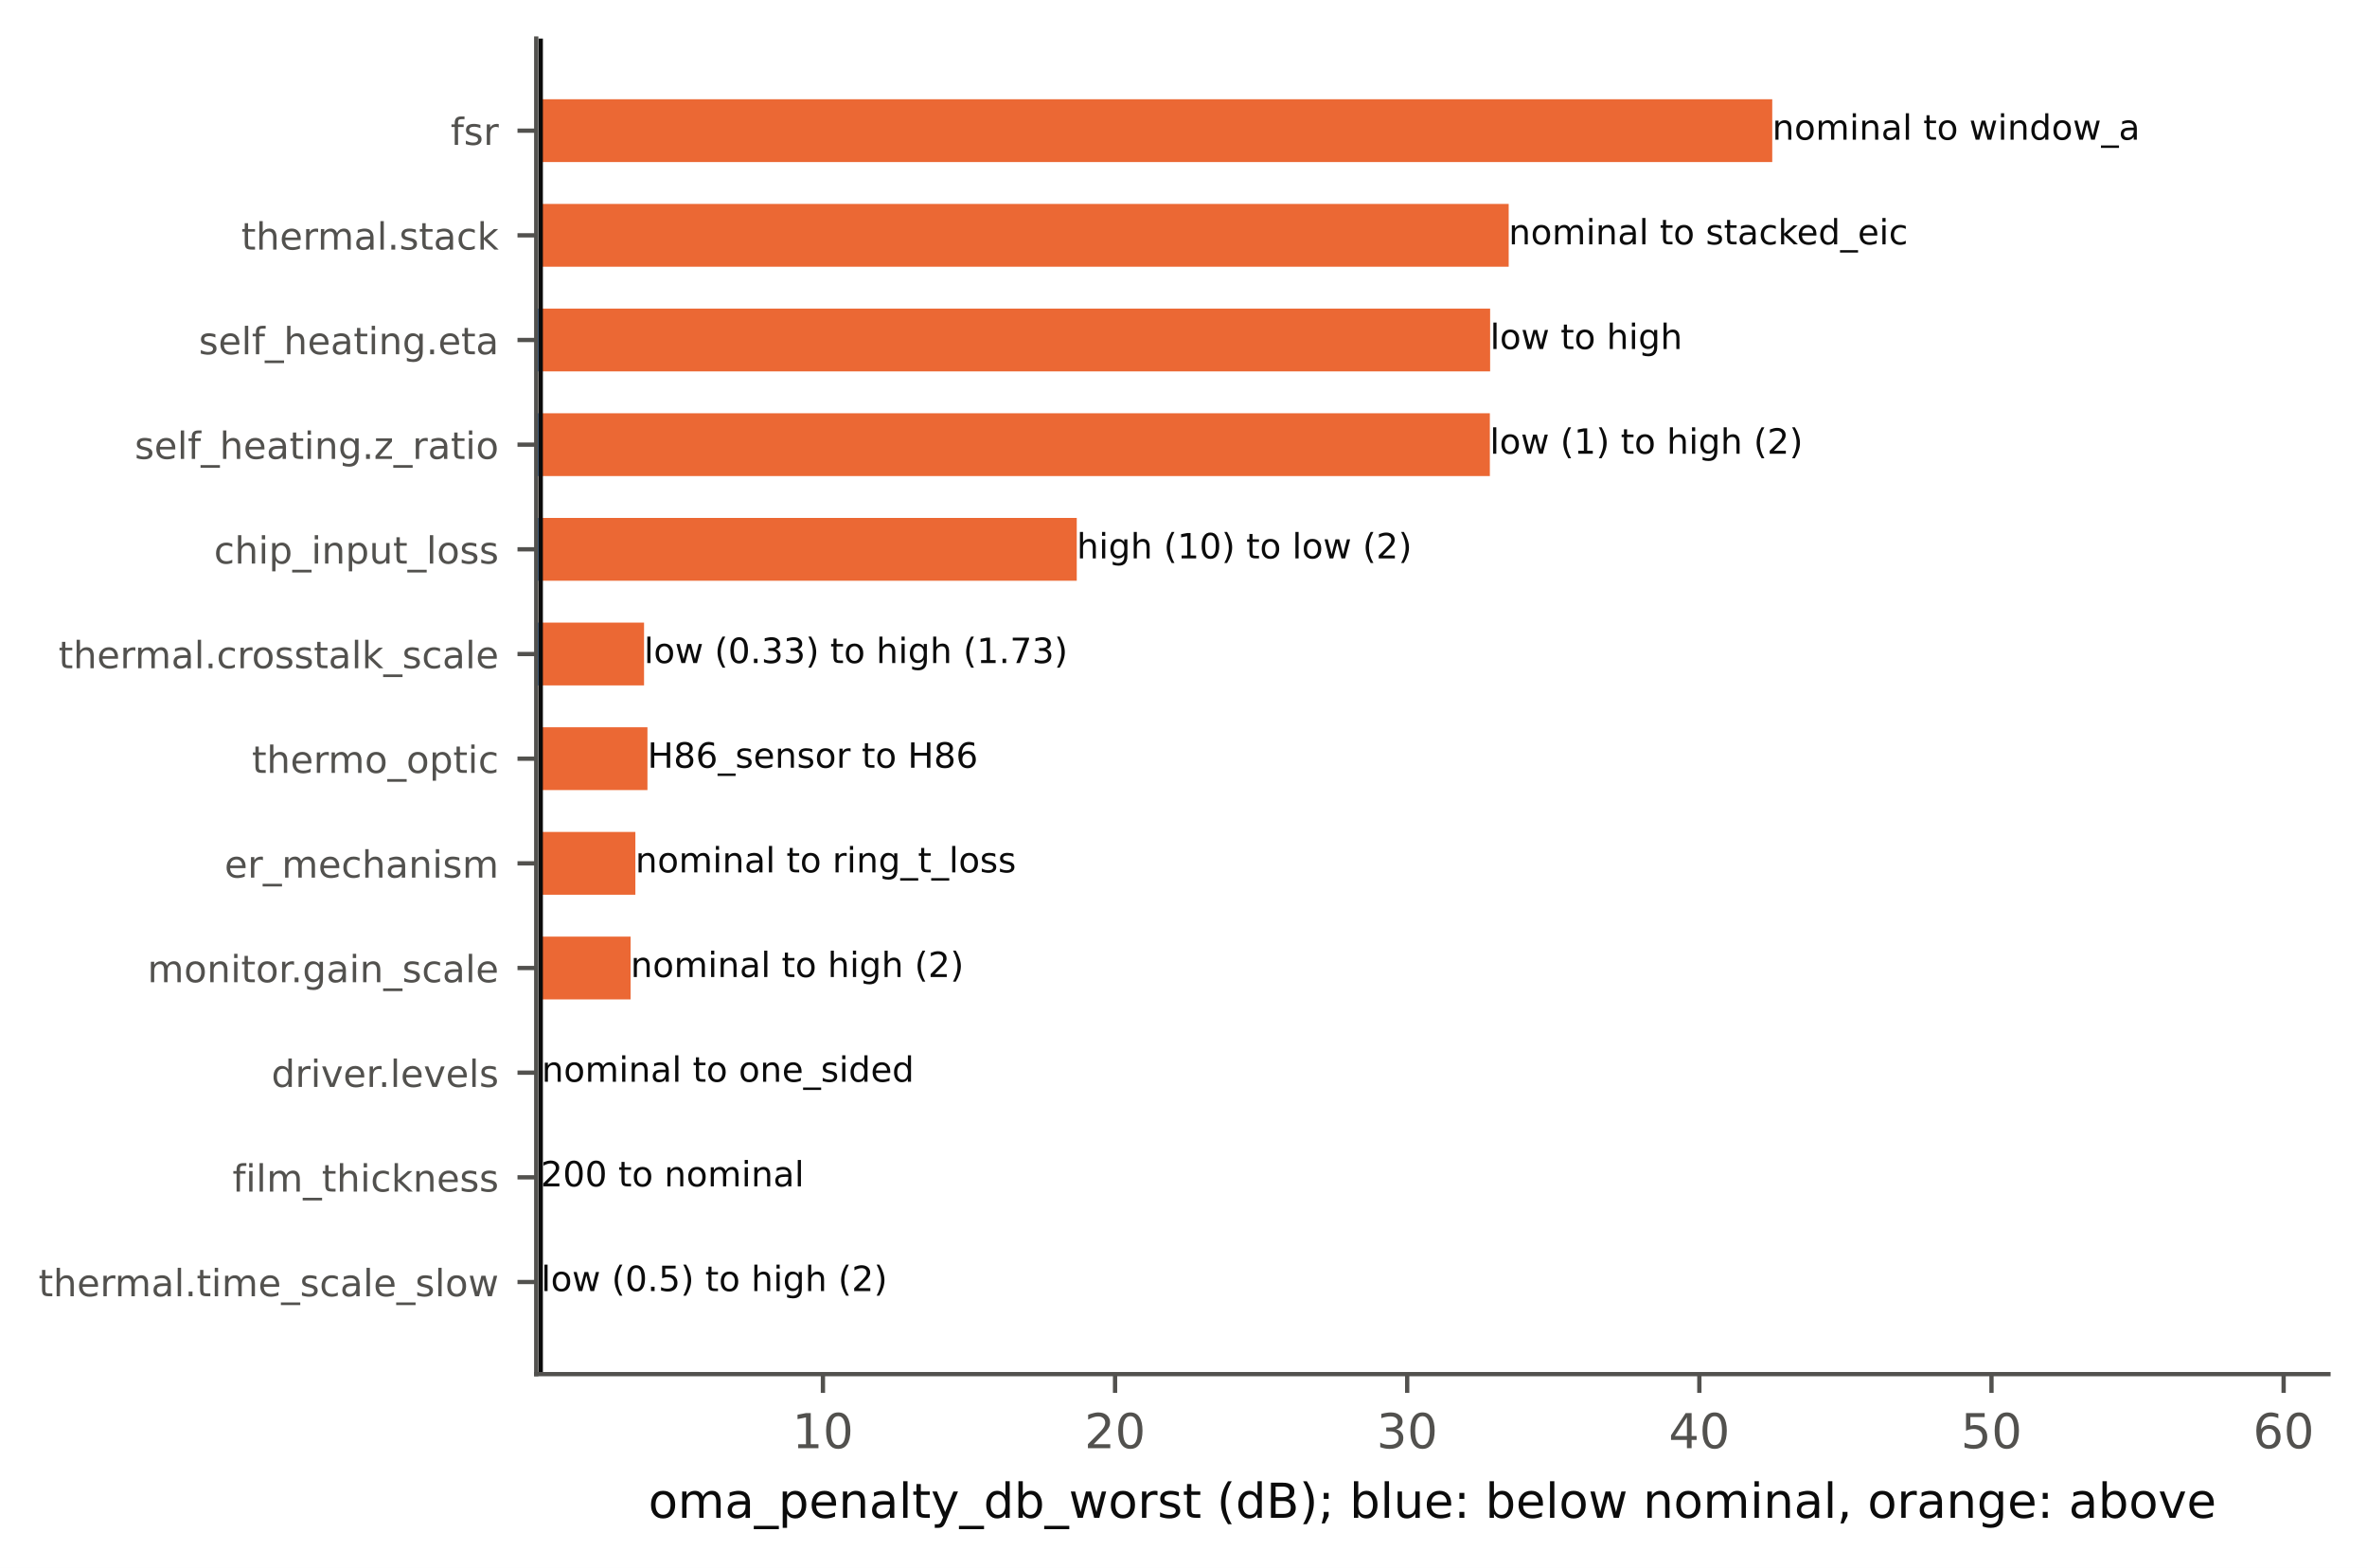
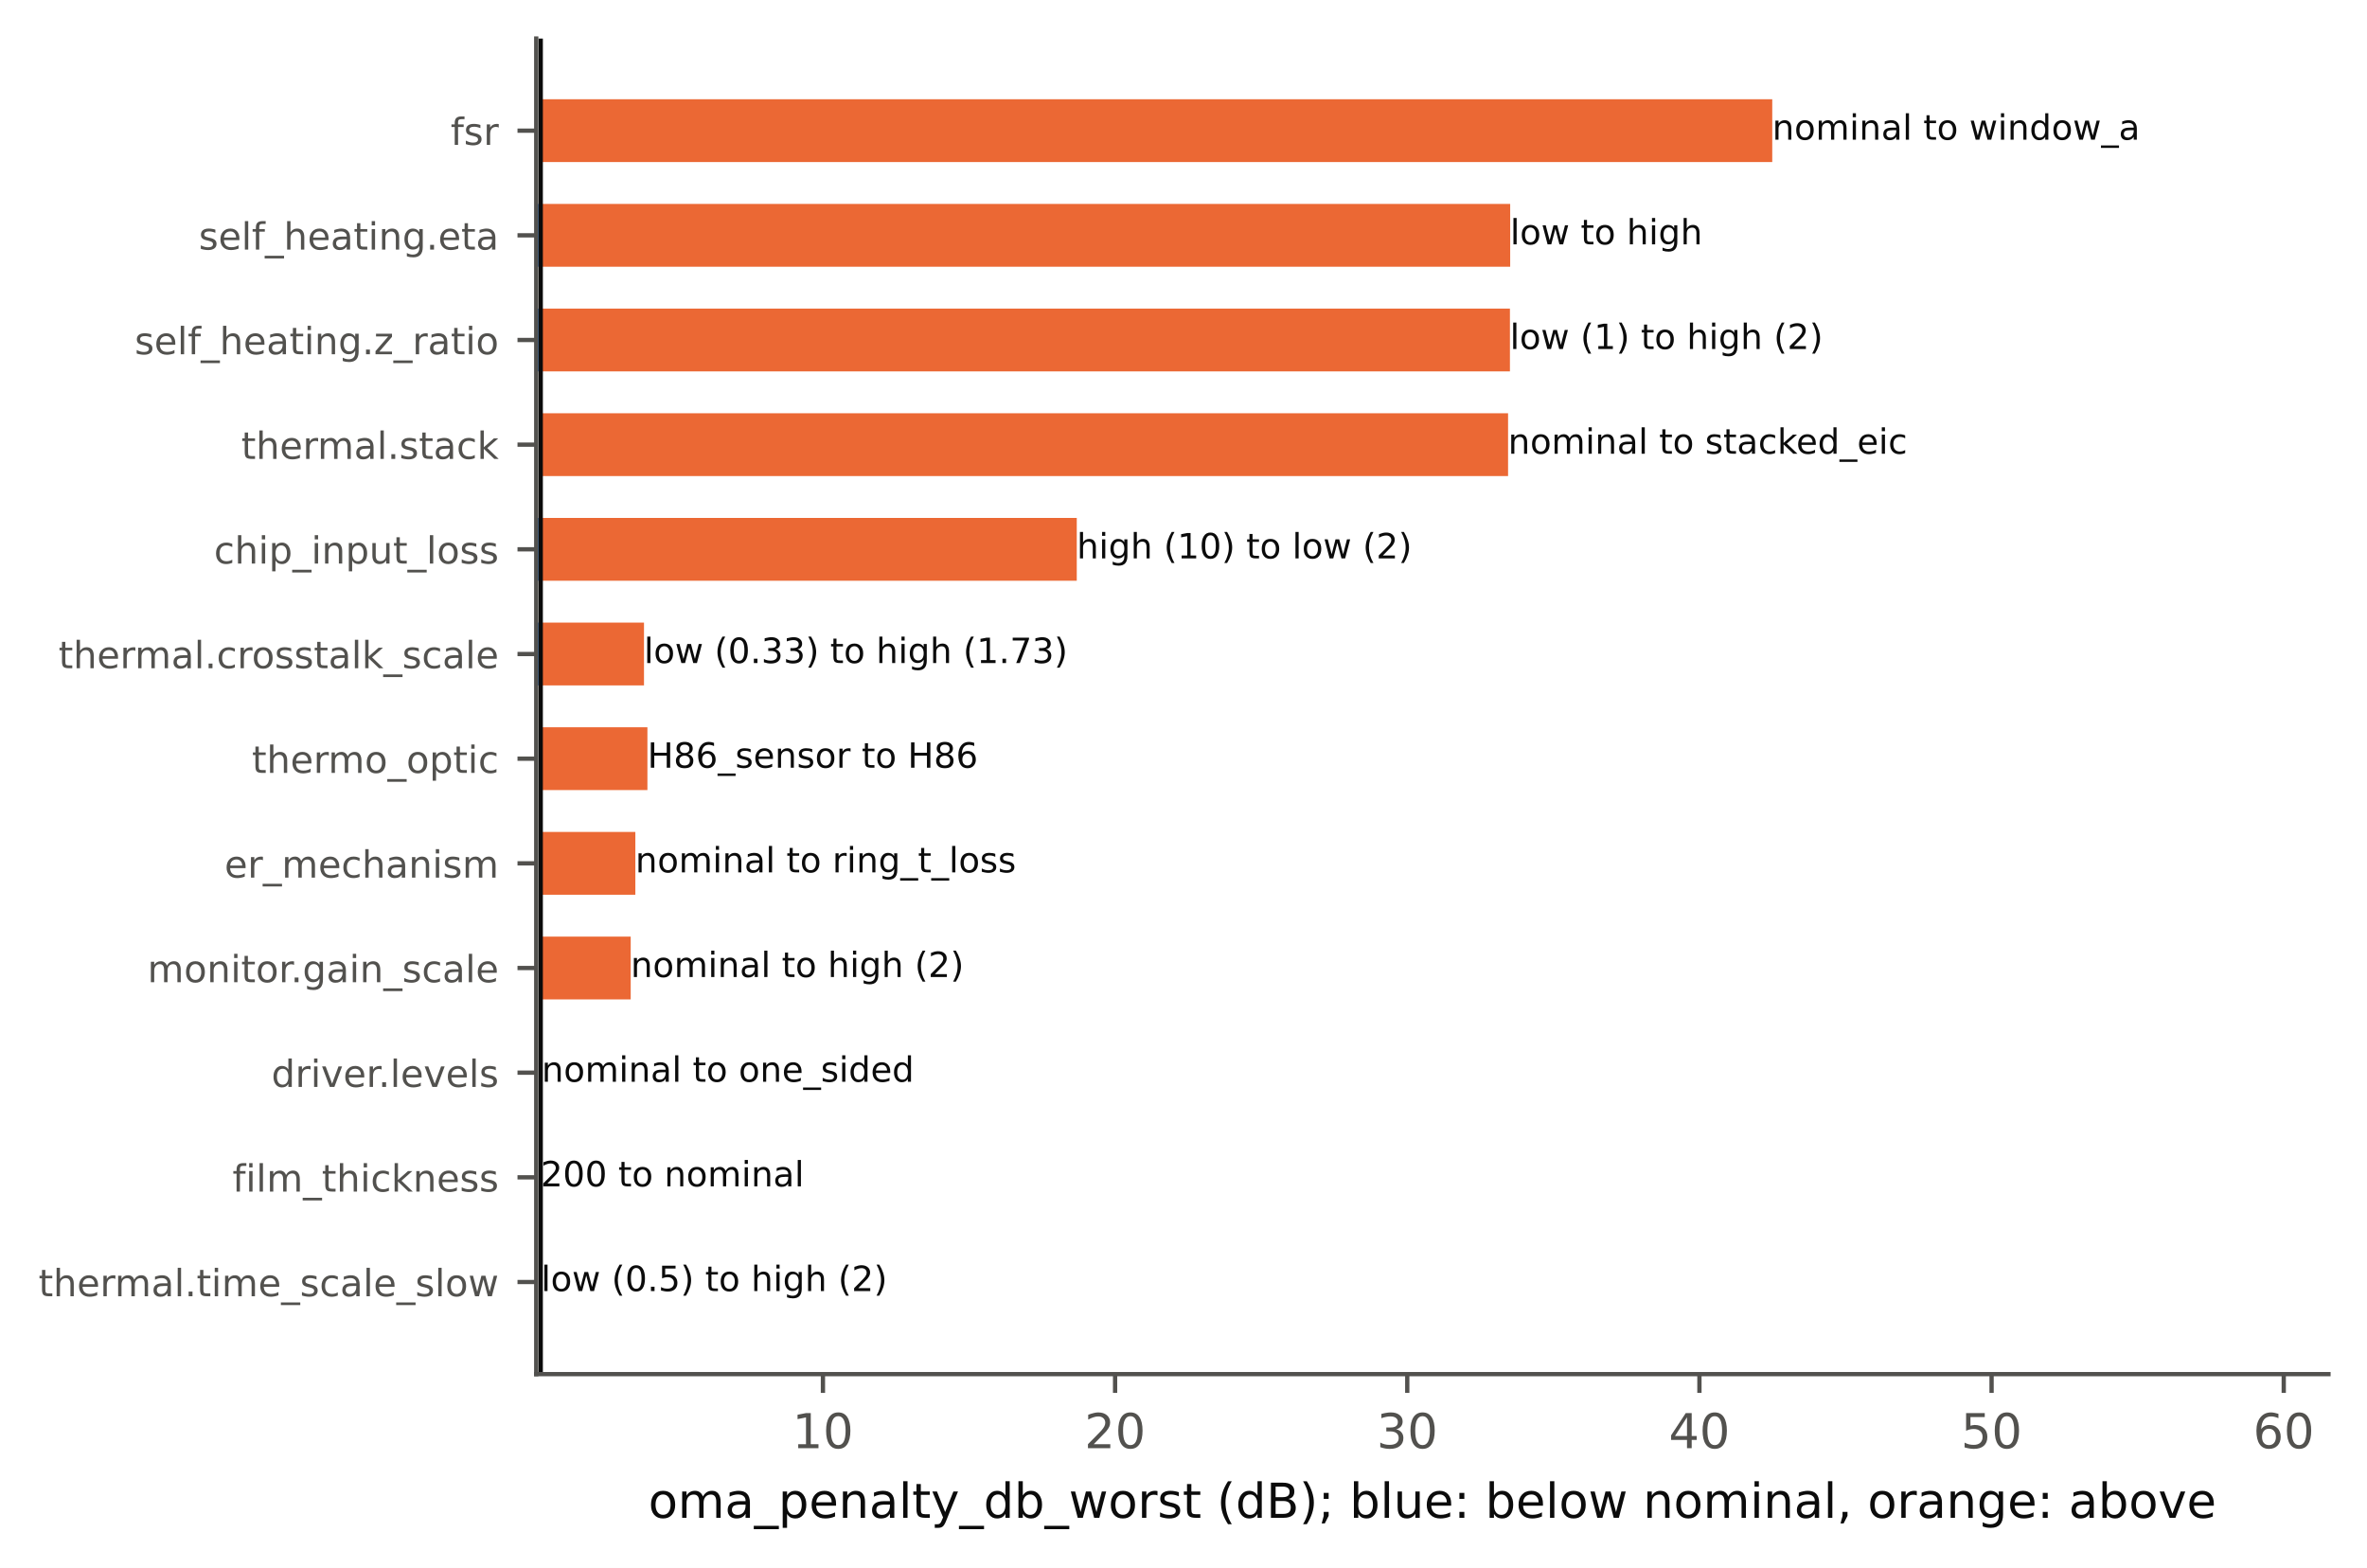
<svg xmlns="http://www.w3.org/2000/svg" xmlns:xlink="http://www.w3.org/1999/xlink" width="442.171pt" height="292.881pt" viewBox="0 0 442.171 292.881" version="1.1">
  <defs>
    <style type="text/css">*{stroke-linejoin: round; stroke-linecap: butt}</style>
  </defs>
  <g id="figure_1">
    <g id="patch_1">
      <path d="M 0 292.881  L 442.171 292.881  L 442.171 0  L 0 0  z " style="fill: #ffffff" />
    </g>
    <g id="axes_1">
      <g id="patch_2">
        <path d="M 100.171 256.68  L 434.971 256.68  L 434.971 7.2  L 100.171 7.2  z " style="fill: #ffffff" />
      </g>
      <g id="patch_3">
-         <path d="M 101.015 18.54  L 101.015 18.54  L 101.015 30.271  L 101.015 30.271  z " clip-path="url(#pa6bc6e09cb)" style="fill: #2a78d6" />
+         <path d="M 101.011 18.54  L 101.011 18.54  L 101.011 30.271  L 101.011 30.271  z " clip-path="url(#pa6bc6e09cb)" style="fill: #2a78d6" />
      </g>
      <g id="patch_4">
-         <path d="M 101.015 18.54  L 331.067 18.54  L 331.067 30.271  L 101.015 30.271  z " clip-path="url(#pa6bc6e09cb)" style="fill: #eb6834" />
+         <path d="M 101.011 18.54  L 331.067 18.54  L 331.067 30.271  L 101.011 30.271  z " clip-path="url(#pa6bc6e09cb)" style="fill: #eb6834" />
      </g>
      <g id="patch_5">
-         <path d="M 101.015 38.092  L 101.015 38.092  L 101.015 49.823  L 101.015 49.823  z " clip-path="url(#pa6bc6e09cb)" style="fill: #2a78d6" />
+         <path d="M 100.462 38.092  L 101.011 38.092  L 101.011 49.823  L 100.462 49.823  z " clip-path="url(#pa6bc6e09cb)" style="fill: #2a78d6" />
      </g>
      <g id="patch_6">
-         <path d="M 101.015 38.092  L 281.833 38.092  L 281.833 49.823  L 101.015 49.823  z " clip-path="url(#pa6bc6e09cb)" style="fill: #eb6834" />
+         <path d="M 101.011 38.092  L 282.113 38.092  L 282.113 49.823  L 101.011 49.823  z " clip-path="url(#pa6bc6e09cb)" style="fill: #eb6834" />
      </g>
      <g id="patch_7">
-         <path d="M 100.466 57.643  L 101.015 57.643  L 101.015 69.374  L 100.466 69.374  z " clip-path="url(#pa6bc6e09cb)" style="fill: #2a78d6" />
+         <path d="M 100.433 57.643  L 101.011 57.643  L 101.011 69.374  L 100.433 69.374  z " clip-path="url(#pa6bc6e09cb)" style="fill: #2a78d6" />
      </g>
      <g id="patch_8">
-         <path d="M 101.015 57.643  L 278.365 57.643  L 278.365 69.374  L 101.015 69.374  z " clip-path="url(#pa6bc6e09cb)" style="fill: #eb6834" />
+         <path d="M 101.011 57.643  L 282.065 57.643  L 282.065 69.374  L 101.011 69.374  z " clip-path="url(#pa6bc6e09cb)" style="fill: #eb6834" />
      </g>
      <g id="patch_9">
-         <path d="M 100.437 77.195  L 101.015 77.195  L 101.015 88.926  L 100.437 88.926  z " clip-path="url(#pa6bc6e09cb)" style="fill: #2a78d6" />
+         <path d="M 101.011 77.195  L 101.011 77.195  L 101.011 88.926  L 101.011 88.926  z " clip-path="url(#pa6bc6e09cb)" style="fill: #2a78d6" />
      </g>
      <g id="patch_10">
-         <path d="M 101.015 77.195  L 278.315 77.195  L 278.315 88.926  L 101.015 88.926  z " clip-path="url(#pa6bc6e09cb)" style="fill: #eb6834" />
+         <path d="M 101.011 77.195  L 281.717 77.195  L 281.717 88.926  L 101.011 88.926  z " clip-path="url(#pa6bc6e09cb)" style="fill: #eb6834" />
      </g>
      <g id="patch_11">
-         <path d="M 100.306 96.747  L 101.015 96.747  L 101.015 108.478  L 100.306 108.478  z " clip-path="url(#pa6bc6e09cb)" style="fill: #2a78d6" />
+         <path d="M 100.303 96.747  L 101.011 96.747  L 101.011 108.478  L 100.303 108.478  z " clip-path="url(#pa6bc6e09cb)" style="fill: #2a78d6" />
      </g>
      <g id="patch_12">
-         <path d="M 101.015 96.747  L 201.144 96.747  L 201.144 108.478  L 101.015 108.478  z " clip-path="url(#pa6bc6e09cb)" style="fill: #eb6834" />
+         <path d="M 101.011 96.747  L 201.147 96.747  L 201.147 108.478  L 101.011 108.478  z " clip-path="url(#pa6bc6e09cb)" style="fill: #eb6834" />
      </g>
      <g id="patch_13">
-         <path d="M 100.171 116.299  L 101.015 116.299  L 101.015 128.03  L 100.171 128.03  z " clip-path="url(#pa6bc6e09cb)" style="fill: #2a78d6" />
+         <path d="M 100.171 116.299  L 101.011 116.299  L 101.011 128.03  L 100.171 128.03  z " clip-path="url(#pa6bc6e09cb)" style="fill: #2a78d6" />
      </g>
      <g id="patch_14">
-         <path d="M 101.015 116.299  L 120.312 116.299  L 120.312 128.03  L 101.015 128.03  z " clip-path="url(#pa6bc6e09cb)" style="fill: #eb6834" />
+         <path d="M 101.011 116.299  L 120.302 116.299  L 120.302 128.03  L 101.011 128.03  z " clip-path="url(#pa6bc6e09cb)" style="fill: #eb6834" />
      </g>
      <g id="patch_15">
-         <path d="M 101.015 135.85  L 101.015 135.85  L 101.015 147.581  L 101.015 147.581  z " clip-path="url(#pa6bc6e09cb)" style="fill: #2a78d6" />
+         <path d="M 101.011 135.85  L 101.011 135.85  L 101.011 147.581  L 101.011 147.581  z " clip-path="url(#pa6bc6e09cb)" style="fill: #2a78d6" />
      </g>
      <g id="patch_16">
-         <path d="M 101.015 135.85  L 120.947 135.85  L 120.947 147.581  L 101.015 147.581  z " clip-path="url(#pa6bc6e09cb)" style="fill: #eb6834" />
+         <path d="M 101.011 135.85  L 120.941 135.85  L 120.941 147.581  L 101.011 147.581  z " clip-path="url(#pa6bc6e09cb)" style="fill: #eb6834" />
      </g>
      <g id="patch_17">
-         <path d="M 101.015 155.402  L 101.015 155.402  L 101.015 167.133  L 101.015 167.133  z " clip-path="url(#pa6bc6e09cb)" style="fill: #2a78d6" />
+         <path d="M 101.011 155.402  L 101.011 155.402  L 101.011 167.133  L 101.011 167.133  z " clip-path="url(#pa6bc6e09cb)" style="fill: #2a78d6" />
      </g>
      <g id="patch_18">
-         <path d="M 101.015 155.402  L 118.692 155.402  L 118.692 167.133  L 101.015 167.133  z " clip-path="url(#pa6bc6e09cb)" style="fill: #eb6834" />
+         <path d="M 101.011 155.402  L 118.686 155.402  L 118.686 167.133  L 101.011 167.133  z " clip-path="url(#pa6bc6e09cb)" style="fill: #eb6834" />
      </g>
      <g id="patch_19">
-         <path d="M 101.015 174.954  L 101.015 174.954  L 101.015 186.685  L 101.015 186.685  z " clip-path="url(#pa6bc6e09cb)" style="fill: #2a78d6" />
+         <path d="M 101.011 174.954  L 101.011 174.954  L 101.011 186.685  L 101.011 186.685  z " clip-path="url(#pa6bc6e09cb)" style="fill: #2a78d6" />
      </g>
      <g id="patch_20">
-         <path d="M 101.015 174.954  L 117.799 174.954  L 117.799 186.685  L 101.015 186.685  z " clip-path="url(#pa6bc6e09cb)" style="fill: #eb6834" />
+         <path d="M 101.011 174.954  L 117.819 174.954  L 117.819 186.685  L 101.011 186.685  z " clip-path="url(#pa6bc6e09cb)" style="fill: #eb6834" />
      </g>
      <g id="patch_21">
-         <path d="M 101.015 194.506  L 101.015 194.506  L 101.015 206.237  L 101.015 206.237  z " clip-path="url(#pa6bc6e09cb)" style="fill: #2a78d6" />
+         <path d="M 101.011 194.506  L 101.011 194.506  L 101.011 206.237  L 101.011 206.237  z " clip-path="url(#pa6bc6e09cb)" style="fill: #2a78d6" />
      </g>
      <g id="patch_22">
-         <path d="M 101.015 194.506  L 101.185 194.506  L 101.185 206.237  L 101.015 206.237  z " clip-path="url(#pa6bc6e09cb)" style="fill: #eb6834" />
+         <path d="M 101.011 194.506  L 101.181 194.506  L 101.181 206.237  L 101.011 206.237  z " clip-path="url(#pa6bc6e09cb)" style="fill: #eb6834" />
      </g>
      <g id="patch_23">
-         <path d="M 100.9 214.057  L 101.015 214.057  L 101.015 225.788  L 100.9 225.788  z " clip-path="url(#pa6bc6e09cb)" style="fill: #2a78d6" />
+         <path d="M 100.896 214.057  L 101.011 214.057  L 101.011 225.788  L 100.896 225.788  z " clip-path="url(#pa6bc6e09cb)" style="fill: #2a78d6" />
      </g>
      <g id="patch_24">
-         <path d="M 101.015 214.057  L 101.015 214.057  L 101.015 225.788  L 101.015 225.788  z " clip-path="url(#pa6bc6e09cb)" style="fill: #eb6834" />
+         <path d="M 101.011 214.057  L 101.011 214.057  L 101.011 225.788  L 101.011 225.788  z " clip-path="url(#pa6bc6e09cb)" style="fill: #eb6834" />
      </g>
      <g id="patch_25">
-         <path d="M 100.976 233.609  L 101.015 233.609  L 101.015 245.34  L 100.976 245.34  z " clip-path="url(#pa6bc6e09cb)" style="fill: #2a78d6" />
+         <path d="M 100.975 233.609  L 101.011 233.609  L 101.011 245.34  L 100.975 245.34  z " clip-path="url(#pa6bc6e09cb)" style="fill: #2a78d6" />
      </g>
      <g id="patch_26">
-         <path d="M 101.015 233.609  L 101.09 233.609  L 101.09 245.34  L 101.015 245.34  z " clip-path="url(#pa6bc6e09cb)" style="fill: #eb6834" />
+         <path d="M 101.011 233.609  L 101.08 233.609  L 101.08 245.34  L 101.011 245.34  z " clip-path="url(#pa6bc6e09cb)" style="fill: #eb6834" />
      </g>
      <g id="matplotlib.axis_1">
        <g id="xtick_1">
          <g id="line2d_1">
            <defs>
              <path id="mea197eaf9c" d="M 0 0  L 0 3.5  " style="stroke: #52514e; stroke-width: 0.8" />
            </defs>
            <g>
-               <use xlink:href="#mea197eaf9c" x="153.728" y="256.68" style="fill: #52514e; stroke: #52514e; stroke-width: 0.8" />
+               <use xlink:href="#mea197eaf9c" x="153.729" y="256.68" style="fill: #52514e; stroke: #52514e; stroke-width: 0.8" />
            </g>
          </g>
          <g id="text_1">
-             <text style="font-size: 9px; font-family: 'DejaVu Sans', 'Bitstream Vera Sans', 'Computer Modern Sans Serif', 'Lucida Grande', 'Verdana', 'Geneva', 'Lucid', 'Arial', 'Helvetica', 'Avant Garde', sans-serif; text-anchor: middle; fill: #52514e" x="153.728" y="270.518" transform="rotate(-0 153.7277 270.5179)">10</text>
+             <text style="font-size: 9px; font-family: 'DejaVu Sans', 'Bitstream Vera Sans', 'Computer Modern Sans Serif', 'Lucida Grande', 'Verdana', 'Geneva', 'Lucid', 'Arial', 'Helvetica', 'Avant Garde', sans-serif; text-anchor: middle; fill: #52514e" x="153.729" y="270.518" transform="rotate(-0 153.729 270.5179)">10</text>
          </g>
        </g>
        <g id="xtick_2">
          <g id="line2d_2">
            <g>
-               <use xlink:href="#mea197eaf9c" x="208.301" y="256.68" style="fill: #52514e; stroke: #52514e; stroke-width: 0.8" />
+               <use xlink:href="#mea197eaf9c" x="208.307" y="256.68" style="fill: #52514e; stroke: #52514e; stroke-width: 0.8" />
            </g>
          </g>
          <g id="text_2">
-             <text style="font-size: 9px; font-family: 'DejaVu Sans', 'Bitstream Vera Sans', 'Computer Modern Sans Serif', 'Lucida Grande', 'Verdana', 'Geneva', 'Lucid', 'Arial', 'Helvetica', 'Avant Garde', sans-serif; text-anchor: middle; fill: #52514e" x="208.301" y="270.518" transform="rotate(-0 208.3015 270.5179)">20</text>
+             <text style="font-size: 9px; font-family: 'DejaVu Sans', 'Bitstream Vera Sans', 'Computer Modern Sans Serif', 'Lucida Grande', 'Verdana', 'Geneva', 'Lucid', 'Arial', 'Helvetica', 'Avant Garde', sans-serif; text-anchor: middle; fill: #52514e" x="208.307" y="270.518" transform="rotate(-0 208.3068 270.5179)">20</text>
          </g>
        </g>
        <g id="xtick_3">
          <g id="line2d_3">
            <g>
-               <use xlink:href="#mea197eaf9c" x="262.875" y="256.68" style="fill: #52514e; stroke: #52514e; stroke-width: 0.8" />
+               <use xlink:href="#mea197eaf9c" x="262.885" y="256.68" style="fill: #52514e; stroke: #52514e; stroke-width: 0.8" />
            </g>
          </g>
          <g id="text_3">
-             <text style="font-size: 9px; font-family: 'DejaVu Sans', 'Bitstream Vera Sans', 'Computer Modern Sans Serif', 'Lucida Grande', 'Verdana', 'Geneva', 'Lucid', 'Arial', 'Helvetica', 'Avant Garde', sans-serif; text-anchor: middle; fill: #52514e" x="262.875" y="270.518" transform="rotate(-0 262.8753 270.5179)">30</text>
+             <text style="font-size: 9px; font-family: 'DejaVu Sans', 'Bitstream Vera Sans', 'Computer Modern Sans Serif', 'Lucida Grande', 'Verdana', 'Geneva', 'Lucid', 'Arial', 'Helvetica', 'Avant Garde', sans-serif; text-anchor: middle; fill: #52514e" x="262.885" y="270.518" transform="rotate(-0 262.8847 270.5179)">30</text>
          </g>
        </g>
        <g id="xtick_4">
          <g id="line2d_4">
            <g>
-               <use xlink:href="#mea197eaf9c" x="317.449" y="256.68" style="fill: #52514e; stroke: #52514e; stroke-width: 0.8" />
+               <use xlink:href="#mea197eaf9c" x="317.463" y="256.68" style="fill: #52514e; stroke: #52514e; stroke-width: 0.8" />
            </g>
          </g>
          <g id="text_4">
-             <text style="font-size: 9px; font-family: 'DejaVu Sans', 'Bitstream Vera Sans', 'Computer Modern Sans Serif', 'Lucida Grande', 'Verdana', 'Geneva', 'Lucid', 'Arial', 'Helvetica', 'Avant Garde', sans-serif; text-anchor: middle; fill: #52514e" x="317.449" y="270.518" transform="rotate(-0 317.449 270.5179)">40</text>
+             <text style="font-size: 9px; font-family: 'DejaVu Sans', 'Bitstream Vera Sans', 'Computer Modern Sans Serif', 'Lucida Grande', 'Verdana', 'Geneva', 'Lucid', 'Arial', 'Helvetica', 'Avant Garde', sans-serif; text-anchor: middle; fill: #52514e" x="317.463" y="270.518" transform="rotate(-0 317.4625 270.5179)">40</text>
          </g>
        </g>
        <g id="xtick_5">
          <g id="line2d_5">
            <g>
-               <use xlink:href="#mea197eaf9c" x="372.023" y="256.68" style="fill: #52514e; stroke: #52514e; stroke-width: 0.8" />
+               <use xlink:href="#mea197eaf9c" x="372.04" y="256.68" style="fill: #52514e; stroke: #52514e; stroke-width: 0.8" />
            </g>
          </g>
          <g id="text_5">
-             <text style="font-size: 9px; font-family: 'DejaVu Sans', 'Bitstream Vera Sans', 'Computer Modern Sans Serif', 'Lucida Grande', 'Verdana', 'Geneva', 'Lucid', 'Arial', 'Helvetica', 'Avant Garde', sans-serif; text-anchor: middle; fill: #52514e" x="372.023" y="270.518" transform="rotate(-0 372.0228 270.5179)">50</text>
+             <text style="font-size: 9px; font-family: 'DejaVu Sans', 'Bitstream Vera Sans', 'Computer Modern Sans Serif', 'Lucida Grande', 'Verdana', 'Geneva', 'Lucid', 'Arial', 'Helvetica', 'Avant Garde', sans-serif; text-anchor: middle; fill: #52514e" x="372.04" y="270.518" transform="rotate(-0 372.0404 270.5179)">50</text>
          </g>
        </g>
        <g id="xtick_6">
          <g id="line2d_6">
            <g>
-               <use xlink:href="#mea197eaf9c" x="426.597" y="256.68" style="fill: #52514e; stroke: #52514e; stroke-width: 0.8" />
+               <use xlink:href="#mea197eaf9c" x="426.618" y="256.68" style="fill: #52514e; stroke: #52514e; stroke-width: 0.8" />
            </g>
          </g>
          <g id="text_6">
-             <text style="font-size: 9px; font-family: 'DejaVu Sans', 'Bitstream Vera Sans', 'Computer Modern Sans Serif', 'Lucida Grande', 'Verdana', 'Geneva', 'Lucid', 'Arial', 'Helvetica', 'Avant Garde', sans-serif; text-anchor: middle; fill: #52514e" x="426.597" y="270.518" transform="rotate(-0 426.5966 270.5179)">60</text>
+             <text style="font-size: 9px; font-family: 'DejaVu Sans', 'Bitstream Vera Sans', 'Computer Modern Sans Serif', 'Lucida Grande', 'Verdana', 'Geneva', 'Lucid', 'Arial', 'Helvetica', 'Avant Garde', sans-serif; text-anchor: middle; fill: #52514e" x="426.618" y="270.518" transform="rotate(-0 426.6182 270.5179)">60</text>
          </g>
        </g>
        <g id="text_7">
          <text style="font-size: 9px; font-family: 'DejaVu Sans', 'Bitstream Vera Sans', 'Computer Modern Sans Serif', 'Lucida Grande', 'Verdana', 'Geneva', 'Lucid', 'Arial', 'Helvetica', 'Avant Garde', sans-serif; text-anchor: middle; fill: #0b0b0b" x="267.571" y="283.519" transform="rotate(-0 267.5709 283.5186)">oma_penalty_db_worst (dB); blue: below nominal, orange: above</text>
        </g>
      </g>
      <g id="matplotlib.axis_2">
        <g id="ytick_1">
          <g id="line2d_7">
            <defs>
              <path id="m9e3dfb3ebb" d="M 0 0  L -3.5 0  " style="stroke: #52514e; stroke-width: 0.8" />
            </defs>
            <g>
              <use xlink:href="#m9e3dfb3ebb" x="100.171" y="24.406" style="fill: #52514e; stroke: #52514e; stroke-width: 0.8" />
            </g>
          </g>
          <g id="text_8">
            <text style="font-size: 7px; font-family: 'DejaVu Sans', 'Bitstream Vera Sans', 'Computer Modern Sans Serif', 'Lucida Grande', 'Verdana', 'Geneva', 'Lucid', 'Arial', 'Helvetica', 'Avant Garde', sans-serif; text-anchor: end; fill: #52514e" x="93.171" y="27.065" transform="rotate(-0 93.17094 27.06497)">fsr</text>
          </g>
        </g>
        <g id="ytick_2">
          <g id="line2d_8">
            <g>
              <use xlink:href="#m9e3dfb3ebb" x="100.171" y="43.957" style="fill: #52514e; stroke: #52514e; stroke-width: 0.8" />
            </g>
          </g>
          <g id="text_9">
-             <text style="font-size: 7px; font-family: 'DejaVu Sans', 'Bitstream Vera Sans', 'Computer Modern Sans Serif', 'Lucida Grande', 'Verdana', 'Geneva', 'Lucid', 'Arial', 'Helvetica', 'Avant Garde', sans-serif; text-anchor: end; fill: #52514e" x="93.171" y="46.617" transform="rotate(-0 93.17094 46.61669)">thermal.stack</text>
+             <text style="font-size: 7px; font-family: 'DejaVu Sans', 'Bitstream Vera Sans', 'Computer Modern Sans Serif', 'Lucida Grande', 'Verdana', 'Geneva', 'Lucid', 'Arial', 'Helvetica', 'Avant Garde', sans-serif; text-anchor: end; fill: #52514e" x="93.171" y="46.617" transform="rotate(-0 93.17094 46.61669)">self_heating.eta</text>
          </g>
        </g>
        <g id="ytick_3">
          <g id="line2d_9">
            <g>
              <use xlink:href="#m9e3dfb3ebb" x="100.171" y="63.509" style="fill: #52514e; stroke: #52514e; stroke-width: 0.8" />
            </g>
          </g>
          <g id="text_10">
-             <text style="font-size: 7px; font-family: 'DejaVu Sans', 'Bitstream Vera Sans', 'Computer Modern Sans Serif', 'Lucida Grande', 'Verdana', 'Geneva', 'Lucid', 'Arial', 'Helvetica', 'Avant Garde', sans-serif; text-anchor: end; fill: #52514e" x="93.171" y="66.168" transform="rotate(-0 93.17094 66.16842)">self_heating.eta</text>
+             <text style="font-size: 7px; font-family: 'DejaVu Sans', 'Bitstream Vera Sans', 'Computer Modern Sans Serif', 'Lucida Grande', 'Verdana', 'Geneva', 'Lucid', 'Arial', 'Helvetica', 'Avant Garde', sans-serif; text-anchor: end; fill: #52514e" x="93.171" y="66.168" transform="rotate(-0 93.17094 66.16842)">self_heating.z_ratio</text>
          </g>
        </g>
        <g id="ytick_4">
          <g id="line2d_10">
            <g>
              <use xlink:href="#m9e3dfb3ebb" x="100.171" y="83.061" style="fill: #52514e; stroke: #52514e; stroke-width: 0.8" />
            </g>
          </g>
          <g id="text_11">
-             <text style="font-size: 7px; font-family: 'DejaVu Sans', 'Bitstream Vera Sans', 'Computer Modern Sans Serif', 'Lucida Grande', 'Verdana', 'Geneva', 'Lucid', 'Arial', 'Helvetica', 'Avant Garde', sans-serif; text-anchor: end; fill: #52514e" x="93.171" y="85.72" transform="rotate(-0 93.17094 85.72014)">self_heating.z_ratio</text>
+             <text style="font-size: 7px; font-family: 'DejaVu Sans', 'Bitstream Vera Sans', 'Computer Modern Sans Serif', 'Lucida Grande', 'Verdana', 'Geneva', 'Lucid', 'Arial', 'Helvetica', 'Avant Garde', sans-serif; text-anchor: end; fill: #52514e" x="93.171" y="85.72" transform="rotate(-0 93.17094 85.72014)">thermal.stack</text>
          </g>
        </g>
        <g id="ytick_5">
          <g id="line2d_11">
            <g>
              <use xlink:href="#m9e3dfb3ebb" x="100.171" y="102.612" style="fill: #52514e; stroke: #52514e; stroke-width: 0.8" />
            </g>
          </g>
          <g id="text_12">
            <text style="font-size: 7px; font-family: 'DejaVu Sans', 'Bitstream Vera Sans', 'Computer Modern Sans Serif', 'Lucida Grande', 'Verdana', 'Geneva', 'Lucid', 'Arial', 'Helvetica', 'Avant Garde', sans-serif; text-anchor: end; fill: #52514e" x="93.171" y="105.272" transform="rotate(-0 93.17094 105.2719)">chip_input_loss</text>
          </g>
        </g>
        <g id="ytick_6">
          <g id="line2d_12">
            <g>
              <use xlink:href="#m9e3dfb3ebb" x="100.171" y="122.164" style="fill: #52514e; stroke: #52514e; stroke-width: 0.8" />
            </g>
          </g>
          <g id="text_13">
            <text style="font-size: 7px; font-family: 'DejaVu Sans', 'Bitstream Vera Sans', 'Computer Modern Sans Serif', 'Lucida Grande', 'Verdana', 'Geneva', 'Lucid', 'Arial', 'Helvetica', 'Avant Garde', sans-serif; text-anchor: end; fill: #52514e" x="93.171" y="124.824" transform="rotate(-0 93.17094 124.8236)">thermal.crosstalk_scale</text>
          </g>
        </g>
        <g id="ytick_7">
          <g id="line2d_13">
            <g>
              <use xlink:href="#m9e3dfb3ebb" x="100.171" y="141.716" style="fill: #52514e; stroke: #52514e; stroke-width: 0.8" />
            </g>
          </g>
          <g id="text_14">
            <text style="font-size: 7px; font-family: 'DejaVu Sans', 'Bitstream Vera Sans', 'Computer Modern Sans Serif', 'Lucida Grande', 'Verdana', 'Geneva', 'Lucid', 'Arial', 'Helvetica', 'Avant Garde', sans-serif; text-anchor: end; fill: #52514e" x="93.171" y="144.375" transform="rotate(-0 93.17094 144.3753)">thermo_optic</text>
          </g>
        </g>
        <g id="ytick_8">
          <g id="line2d_14">
            <g>
              <use xlink:href="#m9e3dfb3ebb" x="100.171" y="161.268" style="fill: #52514e; stroke: #52514e; stroke-width: 0.8" />
            </g>
          </g>
          <g id="text_15">
            <text style="font-size: 7px; font-family: 'DejaVu Sans', 'Bitstream Vera Sans', 'Computer Modern Sans Serif', 'Lucida Grande', 'Verdana', 'Geneva', 'Lucid', 'Arial', 'Helvetica', 'Avant Garde', sans-serif; text-anchor: end; fill: #52514e" x="93.171" y="163.927" transform="rotate(-0 93.17094 163.927)">er_mechanism</text>
          </g>
        </g>
        <g id="ytick_9">
          <g id="line2d_15">
            <g>
              <use xlink:href="#m9e3dfb3ebb" x="100.171" y="180.819" style="fill: #52514e; stroke: #52514e; stroke-width: 0.8" />
            </g>
          </g>
          <g id="text_16">
            <text style="font-size: 7px; font-family: 'DejaVu Sans', 'Bitstream Vera Sans', 'Computer Modern Sans Serif', 'Lucida Grande', 'Verdana', 'Geneva', 'Lucid', 'Arial', 'Helvetica', 'Avant Garde', sans-serif; text-anchor: end; fill: #52514e" x="93.171" y="183.479" transform="rotate(-0 93.17094 183.4788)">monitor.gain_scale</text>
          </g>
        </g>
        <g id="ytick_10">
          <g id="line2d_16">
            <g>
              <use xlink:href="#m9e3dfb3ebb" x="100.171" y="200.371" style="fill: #52514e; stroke: #52514e; stroke-width: 0.8" />
            </g>
          </g>
          <g id="text_17">
            <text style="font-size: 7px; font-family: 'DejaVu Sans', 'Bitstream Vera Sans', 'Computer Modern Sans Serif', 'Lucida Grande', 'Verdana', 'Geneva', 'Lucid', 'Arial', 'Helvetica', 'Avant Garde', sans-serif; text-anchor: end; fill: #52514e" x="93.171" y="203.03" transform="rotate(-0 93.17094 203.0305)">driver.levels</text>
          </g>
        </g>
        <g id="ytick_11">
          <g id="line2d_17">
            <g>
              <use xlink:href="#m9e3dfb3ebb" x="100.171" y="219.923" style="fill: #52514e; stroke: #52514e; stroke-width: 0.8" />
            </g>
          </g>
          <g id="text_18">
            <text style="font-size: 7px; font-family: 'DejaVu Sans', 'Bitstream Vera Sans', 'Computer Modern Sans Serif', 'Lucida Grande', 'Verdana', 'Geneva', 'Lucid', 'Arial', 'Helvetica', 'Avant Garde', sans-serif; text-anchor: end; fill: #52514e" x="93.171" y="222.582" transform="rotate(-0 93.17094 222.5822)">film_thickness</text>
          </g>
        </g>
        <g id="ytick_12">
          <g id="line2d_18">
            <g>
              <use xlink:href="#m9e3dfb3ebb" x="100.171" y="239.474" style="fill: #52514e; stroke: #52514e; stroke-width: 0.8" />
            </g>
          </g>
          <g id="text_19">
            <text style="font-size: 7px; font-family: 'DejaVu Sans', 'Bitstream Vera Sans', 'Computer Modern Sans Serif', 'Lucida Grande', 'Verdana', 'Geneva', 'Lucid', 'Arial', 'Helvetica', 'Avant Garde', sans-serif; text-anchor: end; fill: #52514e" x="93.171" y="242.134" transform="rotate(-0 93.17094 242.1339)">thermal.time_scale_slow</text>
          </g>
        </g>
      </g>
      <g id="line2d_19">
-         <path d="M 101.015 256.68  L 101.015 7.2  " clip-path="url(#pa6bc6e09cb)" style="fill: none; stroke: #0b0b0b; stroke-width: 0.8; stroke-linecap: square" />
+         <path d="M 101.011 256.68  L 101.011 7.2  " clip-path="url(#pa6bc6e09cb)" style="fill: none; stroke: #0b0b0b; stroke-width: 0.8; stroke-linecap: square" />
      </g>
      <g id="patch_27">
        <path d="M 100.171 256.68  L 100.171 7.2  " style="fill: none; stroke: #52514e; stroke-width: 0.8; stroke-linejoin: miter; stroke-linecap: square" />
      </g>
      <g id="patch_28">
        <path d="M 100.171 256.68  L 434.971 256.68  " style="fill: none; stroke: #52514e; stroke-width: 0.8; stroke-linejoin: miter; stroke-linecap: square" />
      </g>
      <g id="text_20">
        <text style="font-size: 6.5px; font-family: 'DejaVu Sans', 'Bitstream Vera Sans', 'Computer Modern Sans Serif', 'Lucida Grande', 'Verdana', 'Geneva', 'Lucid', 'Arial', 'Helvetica', 'Avant Garde', sans-serif; text-anchor: start; fill: #0b0b0b" x="331.067" y="26.094" transform="rotate(-0 331.0675 26.09425)">  nominal to window_a</text>
      </g>
      <g id="text_21">
-         <text style="font-size: 6.5px; font-family: 'DejaVu Sans', 'Bitstream Vera Sans', 'Computer Modern Sans Serif', 'Lucida Grande', 'Verdana', 'Geneva', 'Lucid', 'Arial', 'Helvetica', 'Avant Garde', sans-serif; text-anchor: start; fill: #0b0b0b" x="281.833" y="45.646" transform="rotate(-0 281.8325 45.64597)">  nominal to stacked_eic</text>
+         <text style="font-size: 6.5px; font-family: 'DejaVu Sans', 'Bitstream Vera Sans', 'Computer Modern Sans Serif', 'Lucida Grande', 'Verdana', 'Geneva', 'Lucid', 'Arial', 'Helvetica', 'Avant Garde', sans-serif; text-anchor: start; fill: #0b0b0b" x="282.113" y="45.646" transform="rotate(-0 282.1133 45.64597)">  low to high</text>
      </g>
      <g id="text_22">
-         <text style="font-size: 6.5px; font-family: 'DejaVu Sans', 'Bitstream Vera Sans', 'Computer Modern Sans Serif', 'Lucida Grande', 'Verdana', 'Geneva', 'Lucid', 'Arial', 'Helvetica', 'Avant Garde', sans-serif; text-anchor: start; fill: #0b0b0b" x="278.365" y="65.198" transform="rotate(-0 278.3649 65.1977)">  low to high</text>
+         <text style="font-size: 6.5px; font-family: 'DejaVu Sans', 'Bitstream Vera Sans', 'Computer Modern Sans Serif', 'Lucida Grande', 'Verdana', 'Geneva', 'Lucid', 'Arial', 'Helvetica', 'Avant Garde', sans-serif; text-anchor: start; fill: #0b0b0b" x="282.065" y="65.198" transform="rotate(-0 282.0651 65.1977)">  low (1) to high (2)</text>
      </g>
      <g id="text_23">
-         <text style="font-size: 6.5px; font-family: 'DejaVu Sans', 'Bitstream Vera Sans', 'Computer Modern Sans Serif', 'Lucida Grande', 'Verdana', 'Geneva', 'Lucid', 'Arial', 'Helvetica', 'Avant Garde', sans-serif; text-anchor: start; fill: #0b0b0b" x="278.315" y="84.749" transform="rotate(-0 278.3155 84.74942)">  low (1) to high (2)</text>
+         <text style="font-size: 6.5px; font-family: 'DejaVu Sans', 'Bitstream Vera Sans', 'Computer Modern Sans Serif', 'Lucida Grande', 'Verdana', 'Geneva', 'Lucid', 'Arial', 'Helvetica', 'Avant Garde', sans-serif; text-anchor: start; fill: #0b0b0b" x="281.717" y="84.749" transform="rotate(-0 281.7168 84.74942)">  nominal to stacked_eic</text>
      </g>
      <g id="text_24">
-         <text style="font-size: 6.5px; font-family: 'DejaVu Sans', 'Bitstream Vera Sans', 'Computer Modern Sans Serif', 'Lucida Grande', 'Verdana', 'Geneva', 'Lucid', 'Arial', 'Helvetica', 'Avant Garde', sans-serif; text-anchor: start; fill: #0b0b0b" x="201.144" y="104.301" transform="rotate(-0 201.1438 104.3011)">  high (10) to low (2)</text>
+         <text style="font-size: 6.5px; font-family: 'DejaVu Sans', 'Bitstream Vera Sans', 'Computer Modern Sans Serif', 'Lucida Grande', 'Verdana', 'Geneva', 'Lucid', 'Arial', 'Helvetica', 'Avant Garde', sans-serif; text-anchor: start; fill: #0b0b0b" x="201.147" y="104.301" transform="rotate(-0 201.1471 104.3011)">  high (10) to low (2)</text>
      </g>
      <g id="text_25">
-         <text style="font-size: 6.5px; font-family: 'DejaVu Sans', 'Bitstream Vera Sans', 'Computer Modern Sans Serif', 'Lucida Grande', 'Verdana', 'Geneva', 'Lucid', 'Arial', 'Helvetica', 'Avant Garde', sans-serif; text-anchor: start; fill: #0b0b0b" x="120.312" y="123.853" transform="rotate(-0 120.3119 123.8529)">  low (0.33) to high (1.73)</text>
+         <text style="font-size: 6.5px; font-family: 'DejaVu Sans', 'Bitstream Vera Sans', 'Computer Modern Sans Serif', 'Lucida Grande', 'Verdana', 'Geneva', 'Lucid', 'Arial', 'Helvetica', 'Avant Garde', sans-serif; text-anchor: start; fill: #0b0b0b" x="120.302" y="123.853" transform="rotate(-0 120.3018 123.8529)">  low (0.33) to high (1.73)</text>
      </g>
      <g id="text_26">
-         <text style="font-size: 6.5px; font-family: 'DejaVu Sans', 'Bitstream Vera Sans', 'Computer Modern Sans Serif', 'Lucida Grande', 'Verdana', 'Geneva', 'Lucid', 'Arial', 'Helvetica', 'Avant Garde', sans-serif; text-anchor: start; fill: #0b0b0b" x="120.947" y="143.404" transform="rotate(-0 120.9474 143.4043)">  H86_sensor to H86</text>
+         <text style="font-size: 6.5px; font-family: 'DejaVu Sans', 'Bitstream Vera Sans', 'Computer Modern Sans Serif', 'Lucida Grande', 'Verdana', 'Geneva', 'Lucid', 'Arial', 'Helvetica', 'Avant Garde', sans-serif; text-anchor: start; fill: #0b0b0b" x="120.941" y="143.404" transform="rotate(-0 120.9414 143.4043)">  H86_sensor to H86</text>
      </g>
      <g id="text_27">
-         <text style="font-size: 6.5px; font-family: 'DejaVu Sans', 'Bitstream Vera Sans', 'Computer Modern Sans Serif', 'Lucida Grande', 'Verdana', 'Geneva', 'Lucid', 'Arial', 'Helvetica', 'Avant Garde', sans-serif; text-anchor: start; fill: #0b0b0b" x="118.692" y="162.956" transform="rotate(-0 118.6919 162.9563)">  nominal to ring_t_loss</text>
+         <text style="font-size: 6.5px; font-family: 'DejaVu Sans', 'Bitstream Vera Sans', 'Computer Modern Sans Serif', 'Lucida Grande', 'Verdana', 'Geneva', 'Lucid', 'Arial', 'Helvetica', 'Avant Garde', sans-serif; text-anchor: start; fill: #0b0b0b" x="118.686" y="162.956" transform="rotate(-0 118.6864 162.9563)">  nominal to ring_t_loss</text>
      </g>
      <g id="text_28">
-         <text style="font-size: 6.5px; font-family: 'DejaVu Sans', 'Bitstream Vera Sans', 'Computer Modern Sans Serif', 'Lucida Grande', 'Verdana', 'Geneva', 'Lucid', 'Arial', 'Helvetica', 'Avant Garde', sans-serif; text-anchor: start; fill: #0b0b0b" x="117.799" y="182.508" transform="rotate(-0 117.7991 182.508)">  nominal to high (2)</text>
+         <text style="font-size: 6.5px; font-family: 'DejaVu Sans', 'Bitstream Vera Sans', 'Computer Modern Sans Serif', 'Lucida Grande', 'Verdana', 'Geneva', 'Lucid', 'Arial', 'Helvetica', 'Avant Garde', sans-serif; text-anchor: start; fill: #0b0b0b" x="117.819" y="182.508" transform="rotate(-0 117.8189 182.508)">  nominal to high (2)</text>
      </g>
      <g id="text_29">
-         <text style="font-size: 6.5px; font-family: 'DejaVu Sans', 'Bitstream Vera Sans', 'Computer Modern Sans Serif', 'Lucida Grande', 'Verdana', 'Geneva', 'Lucid', 'Arial', 'Helvetica', 'Avant Garde', sans-serif; text-anchor: start; fill: #0b0b0b" x="101.185" y="202.06" transform="rotate(-0 101.1852 202.0598)">  nominal to one_sided</text>
+         <text style="font-size: 6.5px; font-family: 'DejaVu Sans', 'Bitstream Vera Sans', 'Computer Modern Sans Serif', 'Lucida Grande', 'Verdana', 'Geneva', 'Lucid', 'Arial', 'Helvetica', 'Avant Garde', sans-serif; text-anchor: start; fill: #0b0b0b" x="101.181" y="202.06" transform="rotate(-0 101.1814 202.0598)">  nominal to one_sided</text>
      </g>
      <g id="text_30">
-         <text style="font-size: 6.5px; font-family: 'DejaVu Sans', 'Bitstream Vera Sans', 'Computer Modern Sans Serif', 'Lucida Grande', 'Verdana', 'Geneva', 'Lucid', 'Arial', 'Helvetica', 'Avant Garde', sans-serif; text-anchor: start; fill: #0b0b0b" x="101.015" y="221.611" transform="rotate(-0 101.0153 221.6115)">  200 to nominal</text>
+         <text style="font-size: 6.5px; font-family: 'DejaVu Sans', 'Bitstream Vera Sans', 'Computer Modern Sans Serif', 'Lucida Grande', 'Verdana', 'Geneva', 'Lucid', 'Arial', 'Helvetica', 'Avant Garde', sans-serif; text-anchor: start; fill: #0b0b0b" x="101.011" y="221.611" transform="rotate(-0 101.0112 221.6115)">  200 to nominal</text>
      </g>
      <g id="text_31">
-         <text style="font-size: 6.5px; font-family: 'DejaVu Sans', 'Bitstream Vera Sans', 'Computer Modern Sans Serif', 'Lucida Grande', 'Verdana', 'Geneva', 'Lucid', 'Arial', 'Helvetica', 'Avant Garde', sans-serif; text-anchor: start; fill: #0b0b0b" x="101.09" y="241.163" transform="rotate(-0 101.0904 241.1632)">  low (0.5) to high (2)</text>
+         <text style="font-size: 6.5px; font-family: 'DejaVu Sans', 'Bitstream Vera Sans', 'Computer Modern Sans Serif', 'Lucida Grande', 'Verdana', 'Geneva', 'Lucid', 'Arial', 'Helvetica', 'Avant Garde', sans-serif; text-anchor: start; fill: #0b0b0b" x="101.08" y="241.163" transform="rotate(-0 101.0802 241.1632)">  low (0.5) to high (2)</text>
      </g>
    </g>
  </g>
  <defs>
    <clipPath id="pa6bc6e09cb">
      <rect x="100.171" y="7.2" width="334.8" height="249.48" />
    </clipPath>
  </defs>
</svg>
